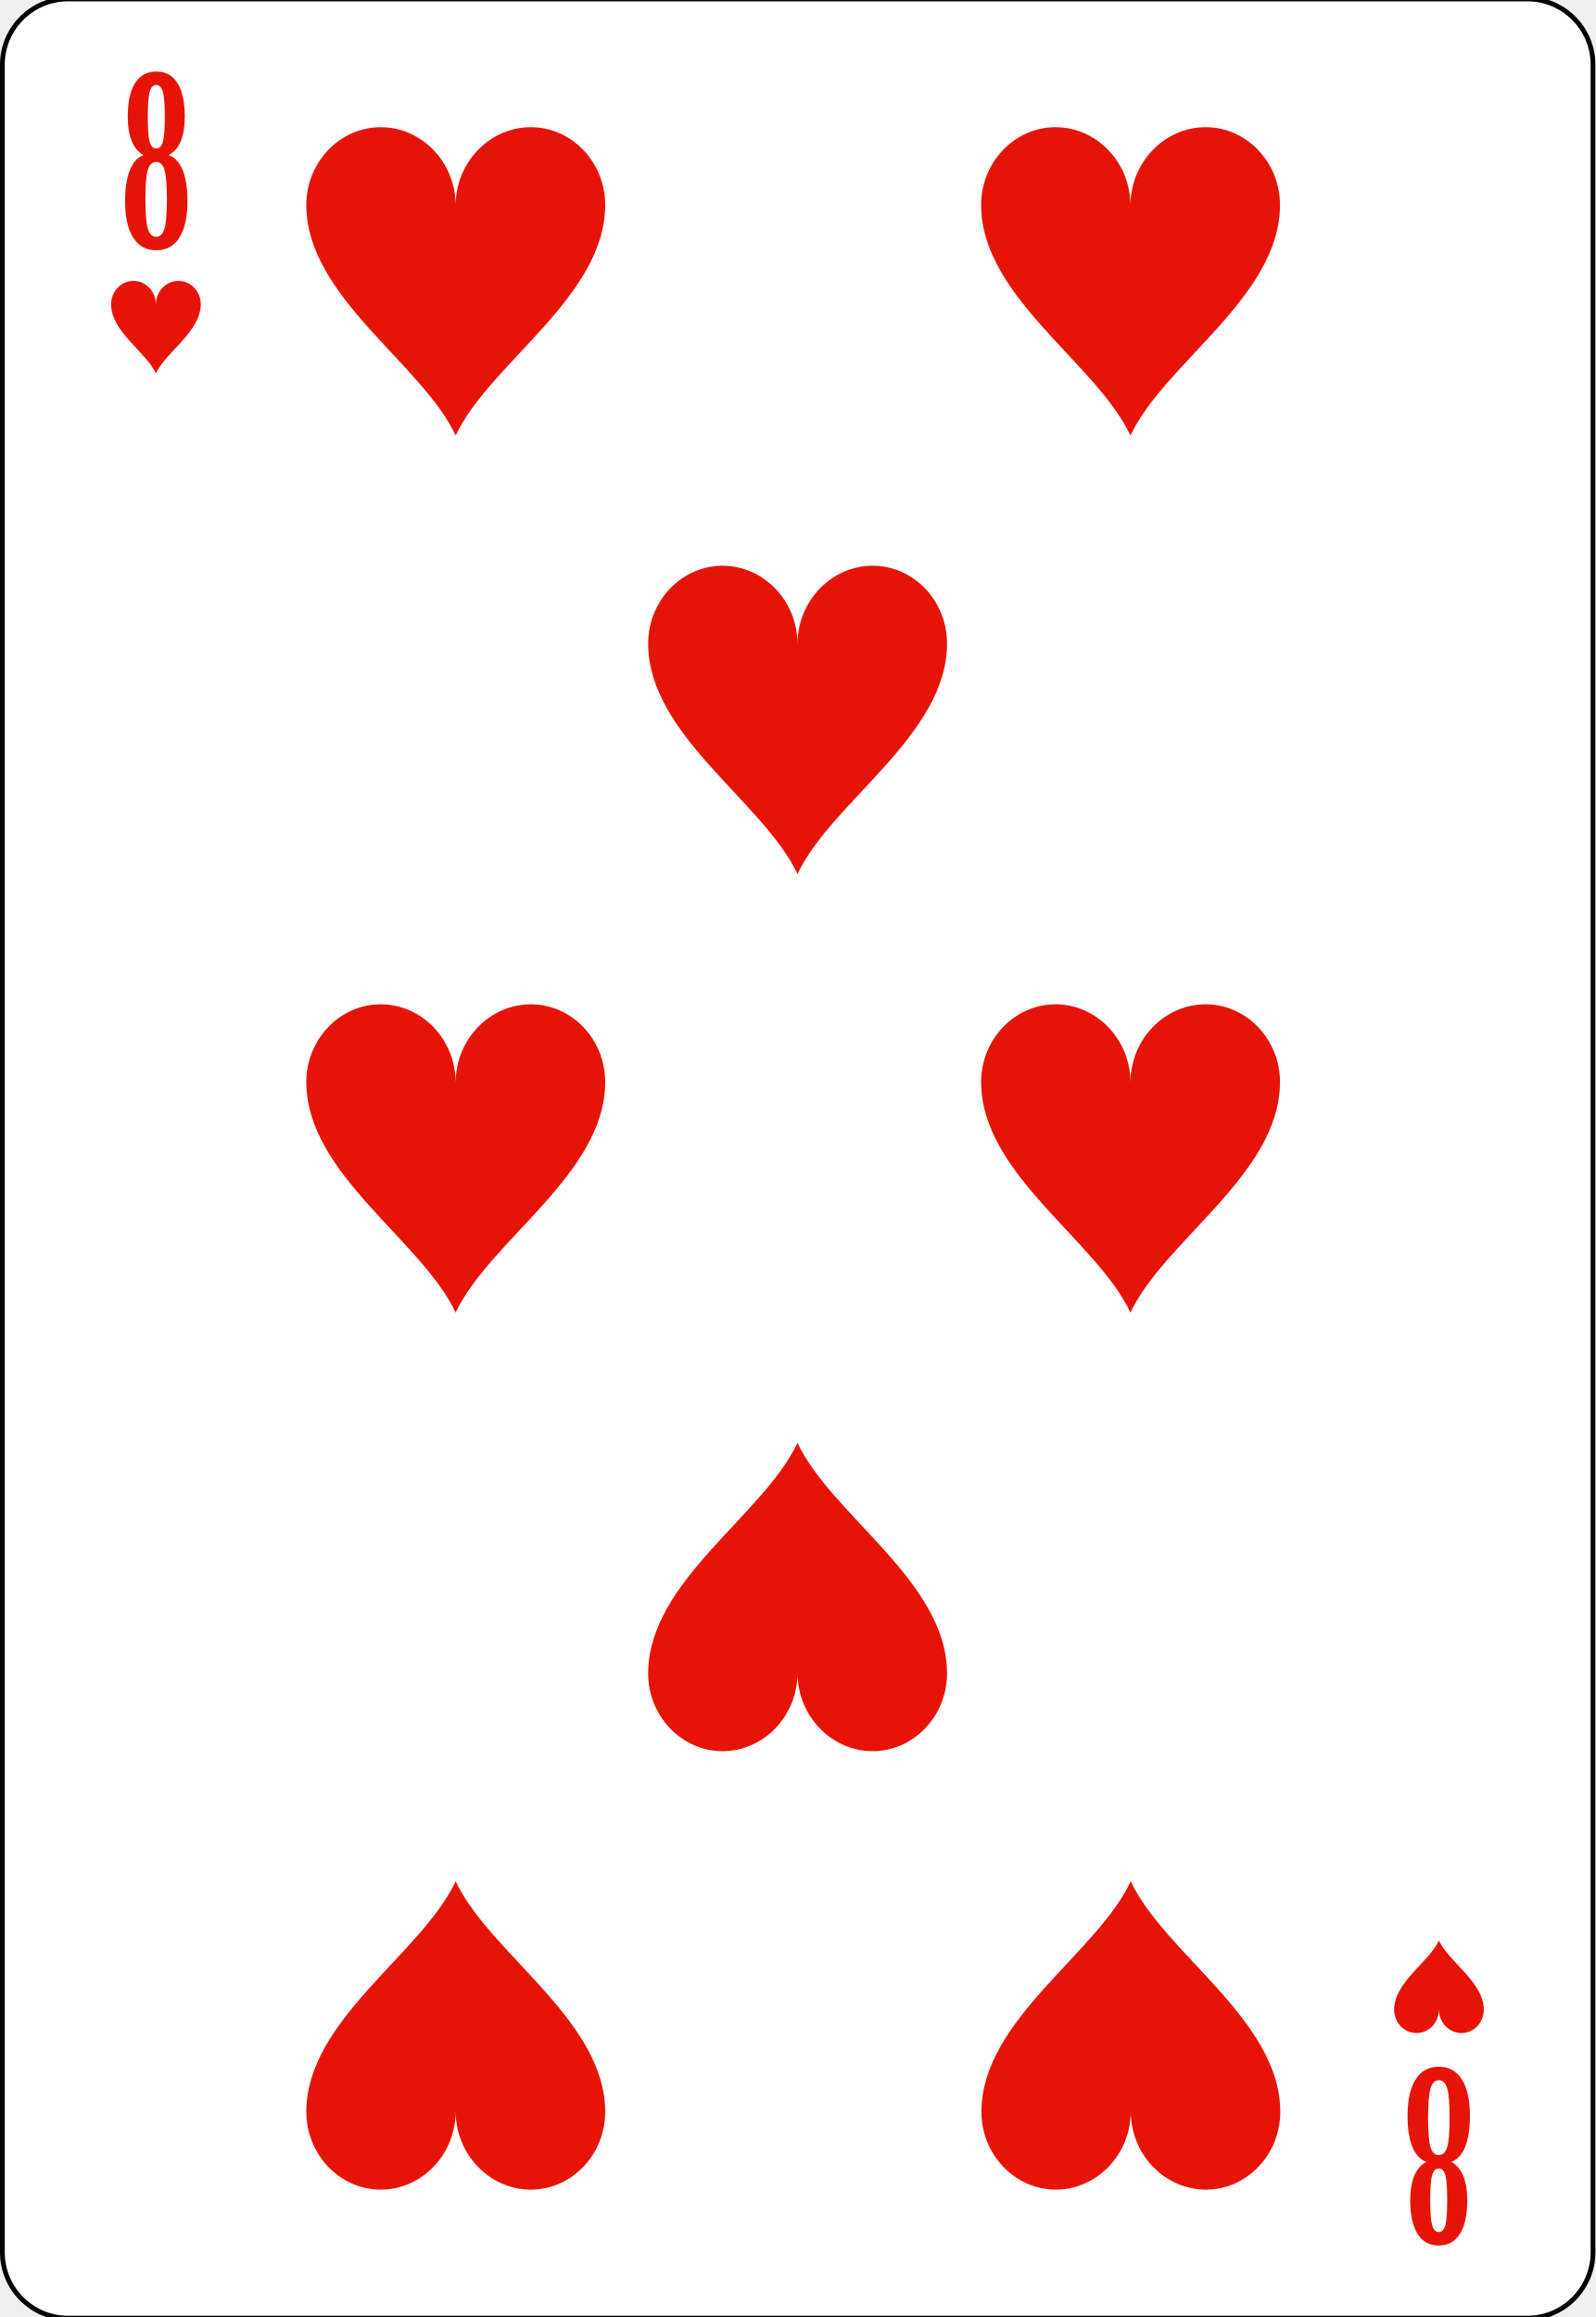
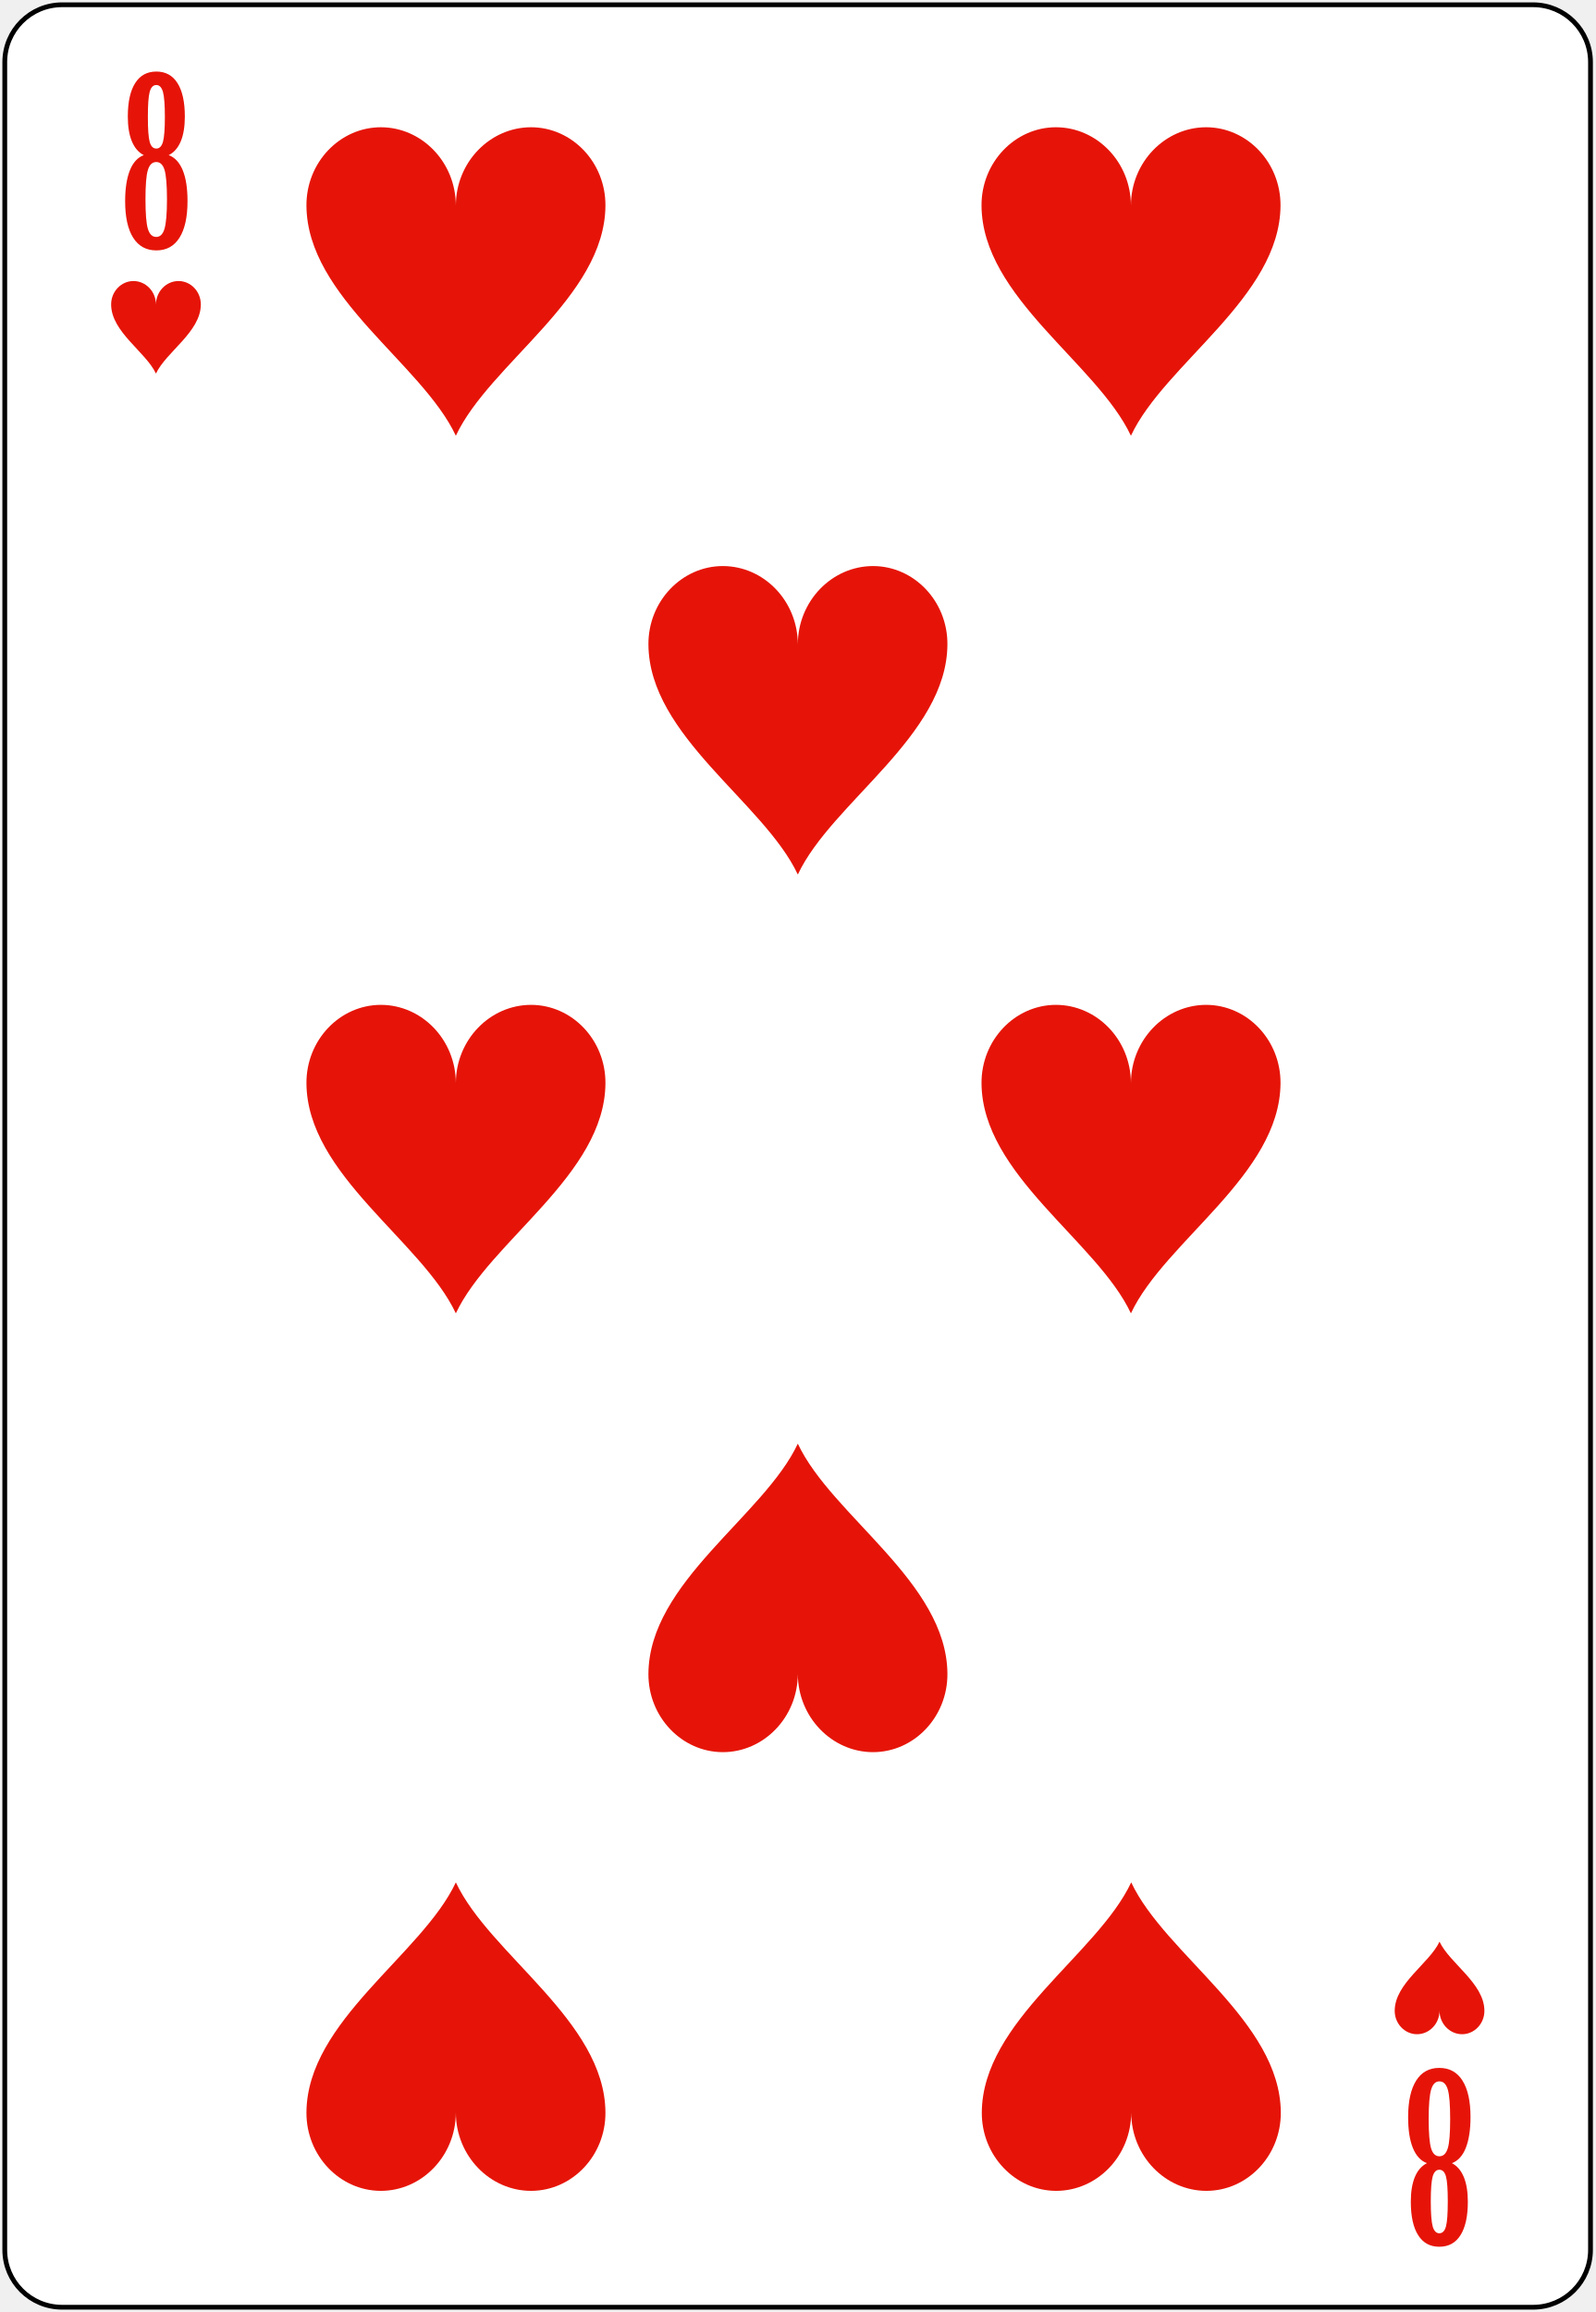
- <svg xmlns="http://www.w3.org/2000/svg" xmlns:xlink="http://www.w3.org/1999/xlink" version="1.0" width="100%" height="100%" viewBox="0 0 167.08 242.66" id="svg2" xml:space="preserve">
+ <svg xmlns="http://www.w3.org/2000/svg" xmlns:xlink="http://www.w3.org/1999/xlink" version="1.0" width="100%" height="100%" viewBox="0 0 167 242" id="svg2" xml:space="preserve">
  <defs id="defs88" />
-   <path d="M 166.83,235.89 C 166.83,239.68 163.75,242.78 159.96,242.78 L 7.11,242.78 C 3.33,242.78 0.25,239.68 0.25,235.89 L 0.25,6.77 C 0.25,2.98 3.33,-0.11 7.11,-0.11 L 159.96,-0.11 C 163.75,-0.11 166.83,2.98 166.83,6.77 L 166.83,235.89 L 166.83,235.89 z" id="bg" style="fill:#ffffff;stroke:#000000;stroke-width:0.5;" />
+   <rect x="0.5" y="0.5" width="166" height="241" rx="6" style="fill:#ffffff;stroke:#000000;stroke-width:0.5;" />
  <path d="M 17.66,16.24 C 18.30,16.47 18.79,17.00 19.13,17.82 C 19.47,18.65 19.63,19.72 19.63,21.06 C 19.63,22.72 19.35,23.99 18.79,24.88 C 18.23,25.77 17.42,26.21 16.37,26.21 C 15.31,26.21 14.50,25.77 13.94,24.88 C 13.38,23.99 13.10,22.72 13.10,21.06 C 13.10,19.72 13.27,18.65 13.60,17.82 C 13.93,17.00 14.42,16.47 15.05,16.24 C 14.49,15.95 14.08,15.46 13.80,14.78 C 13.52,14.10 13.38,13.24 13.38,12.20 C 13.38,10.67 13.64,9.50 14.15,8.70 C 14.66,7.89 15.40,7.49 16.37,7.49 C 17.33,7.49 18.07,7.89 18.58,8.70 C 19.09,9.50 19.35,10.67 19.35,12.20 C 19.35,13.24 19.21,14.10 18.93,14.78 C 18.65,15.46 18.23,15.95 17.66,16.24 L 17.66,16.24 z M 17.48,20.85 C 17.48,19.37 17.39,18.35 17.23,17.80 C 17.06,17.24 16.77,16.96 16.36,16.96 C 15.94,16.96 15.65,17.24 15.48,17.80 C 15.31,18.35 15.23,19.37 15.23,20.85 C 15.23,22.35 15.31,23.38 15.48,23.95 C 15.65,24.52 15.94,24.80 16.36,24.80 C 16.76,24.80 17.05,24.52 17.22,23.95 C 17.39,23.38 17.48,22.35 17.48,20.85 z M 17.26,12.24 C 17.26,10.97 17.19,10.10 17.06,9.62 C 16.92,9.14 16.69,8.90 16.37,8.90 C 16.03,8.90 15.80,9.14 15.67,9.62 C 15.54,10.10 15.48,10.97 15.48,12.24 C 15.48,13.51 15.54,14.38 15.67,14.85 C 15.80,15.32 16.03,15.55 16.37,15.55 C 16.69,15.55 16.92,15.32 17.06,14.85 C 17.19,14.38 17.26,13.51 17.26,12.24 z" id="val" style="fill:#e61408;fill-rule:nonzero;stroke:none;" />
  <use transform="matrix(-1,0,0,-1,167.04,242.66)" id="val2" x="0" y="0" width="167.08" height="242.66" xlink:href="#val" />
  <path d="M 39.86,13.32 C 35.56,13.33 32.05,17.02 32.08,21.53 C 32.14,31.11 44.17,38.04 47.72,45.61 C 51.27,38.04 63.32,31.11 63.38,21.53 C 63.41,17.02 59.91,13.33 55.60,13.32 C 51.29,13.32 47.73,16.98 47.72,21.51 C 47.71,16.98 44.17,13.32 39.86,13.32 z" id="p2242" style="fill:#e61408;fill-rule:nonzero;stroke:none;" />
  <use transform="matrix(1,0,0,-1,35.80,196.72)" id="use4928" x="0" y="0" width="167.08" height="242.66" xlink:href="#p2242" />
  <use transform="translate(35.80,45.93)" id="use4423" x="0" y="0" width="167.08" height="242.66" xlink:href="#p2242" />
  <use transform="translate(0,91.86)" id="use3293" x="0" y="0" width="167.08" height="242.66" xlink:href="#p2242" />
  <use transform="translate(70.67,91.86)" id="use4073" x="0" y="0" width="167.08" height="242.66" xlink:href="#p2242" />
  <use transform="matrix(1,0,0,-1,0,242.64)" id="use2597" x="0" y="0" width="167.08" height="242.66" xlink:href="#p2242" />
  <use transform="matrix(1,0,0,-1,70.70,242.64)" id="use2392" x="0" y="0" width="167.08" height="242.66" xlink:href="#p2242" />
  <use transform="translate(70.67,0)" id="use2394" x="0" y="0" width="167.08" height="242.66" xlink:href="#p2242" />
  <use transform="matrix(0.30,0,0,0.30,2.01,25.42)" id="use2399" x="0" y="0" width="167.08" height="242.66" xlink:href="#p2242" />
  <use transform="matrix(0.30,0,0,-0.30,136.38,216.92)" id="use2401" x="0" y="0" width="167.08" height="242.66" xlink:href="#p2242" />
</svg>
